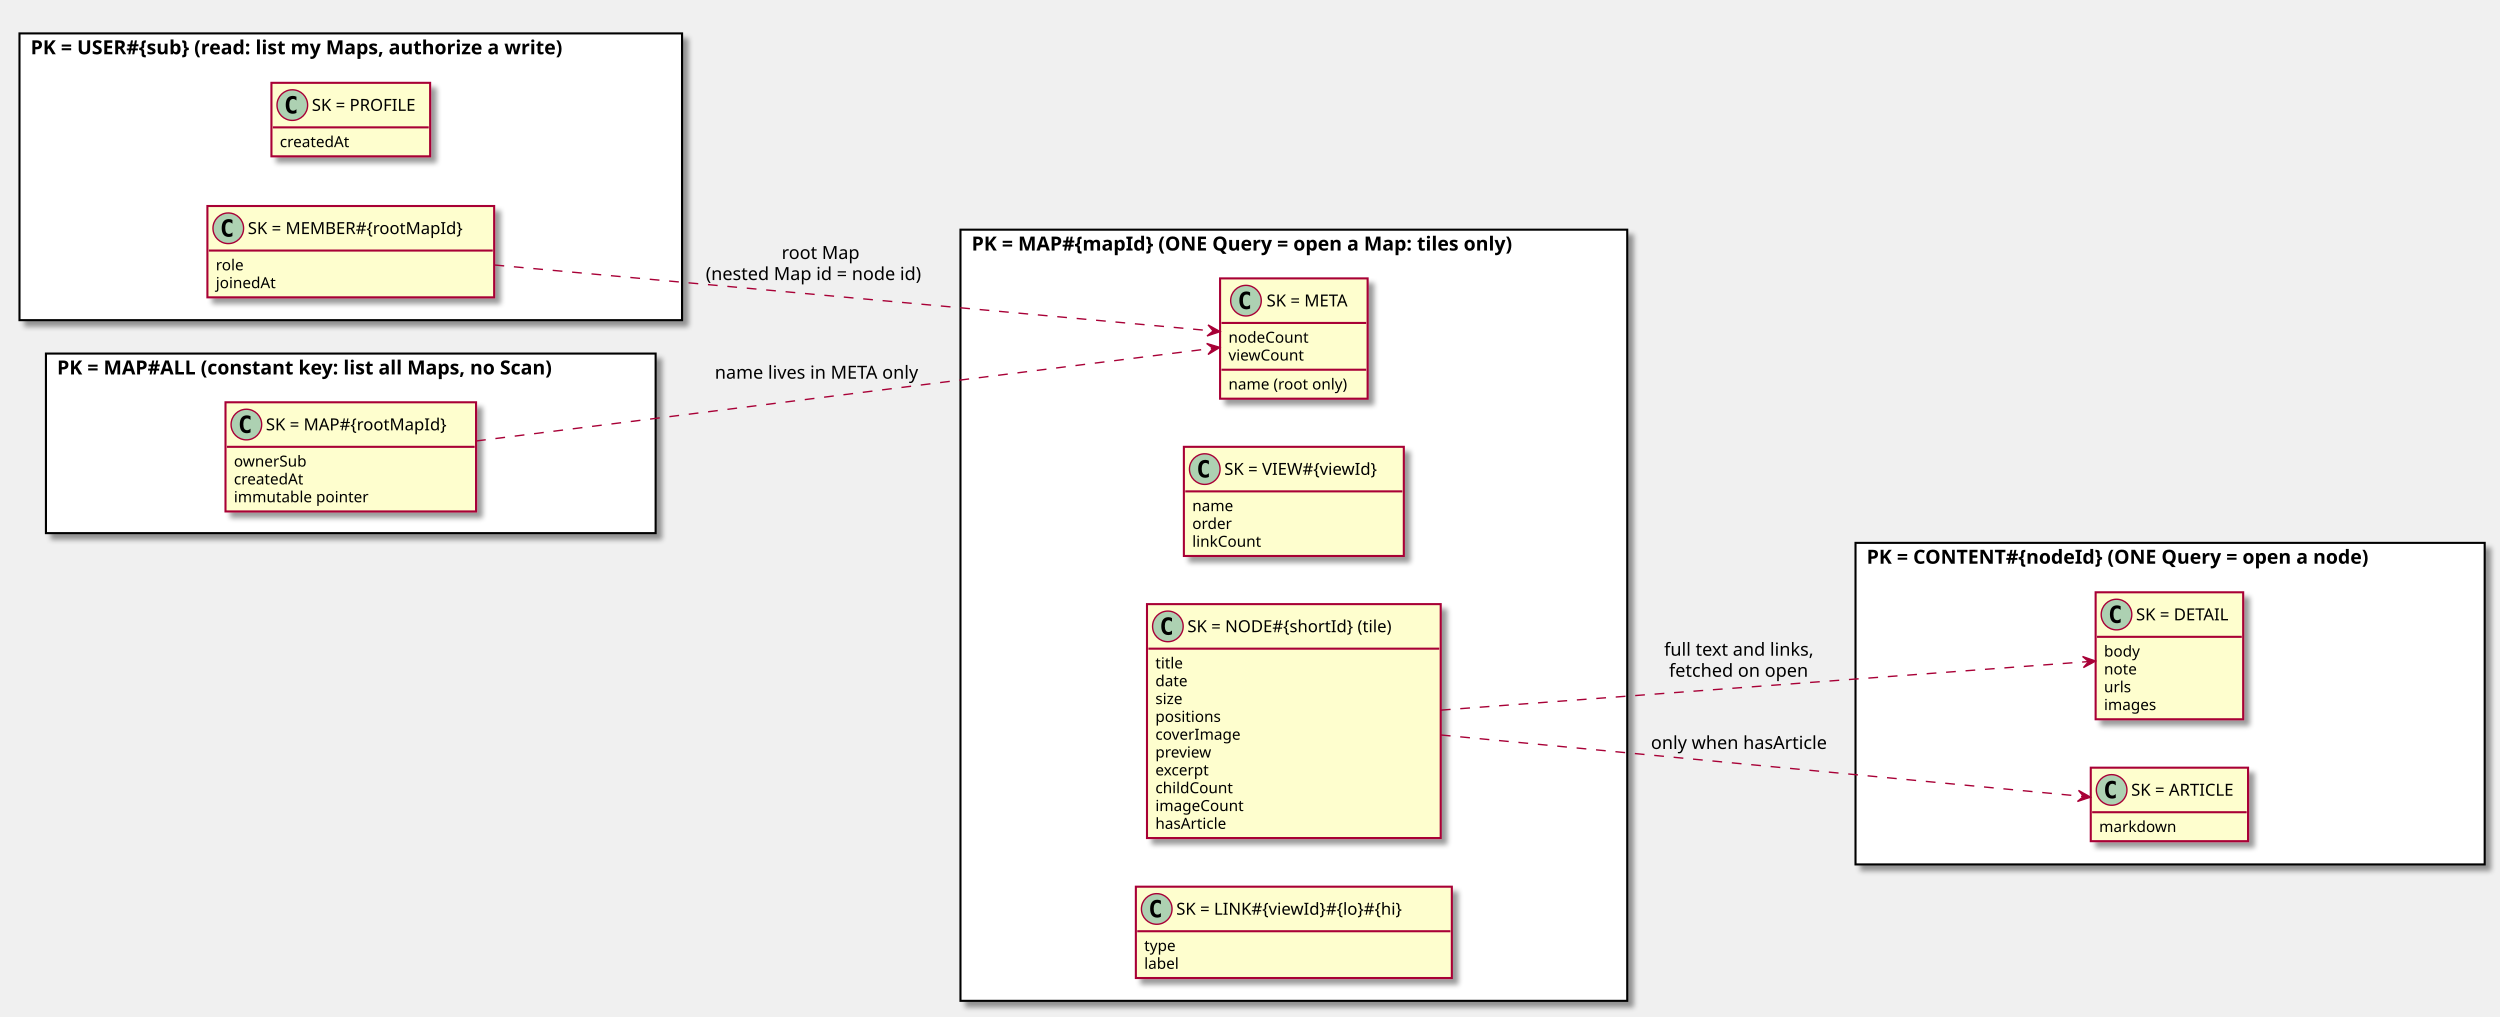
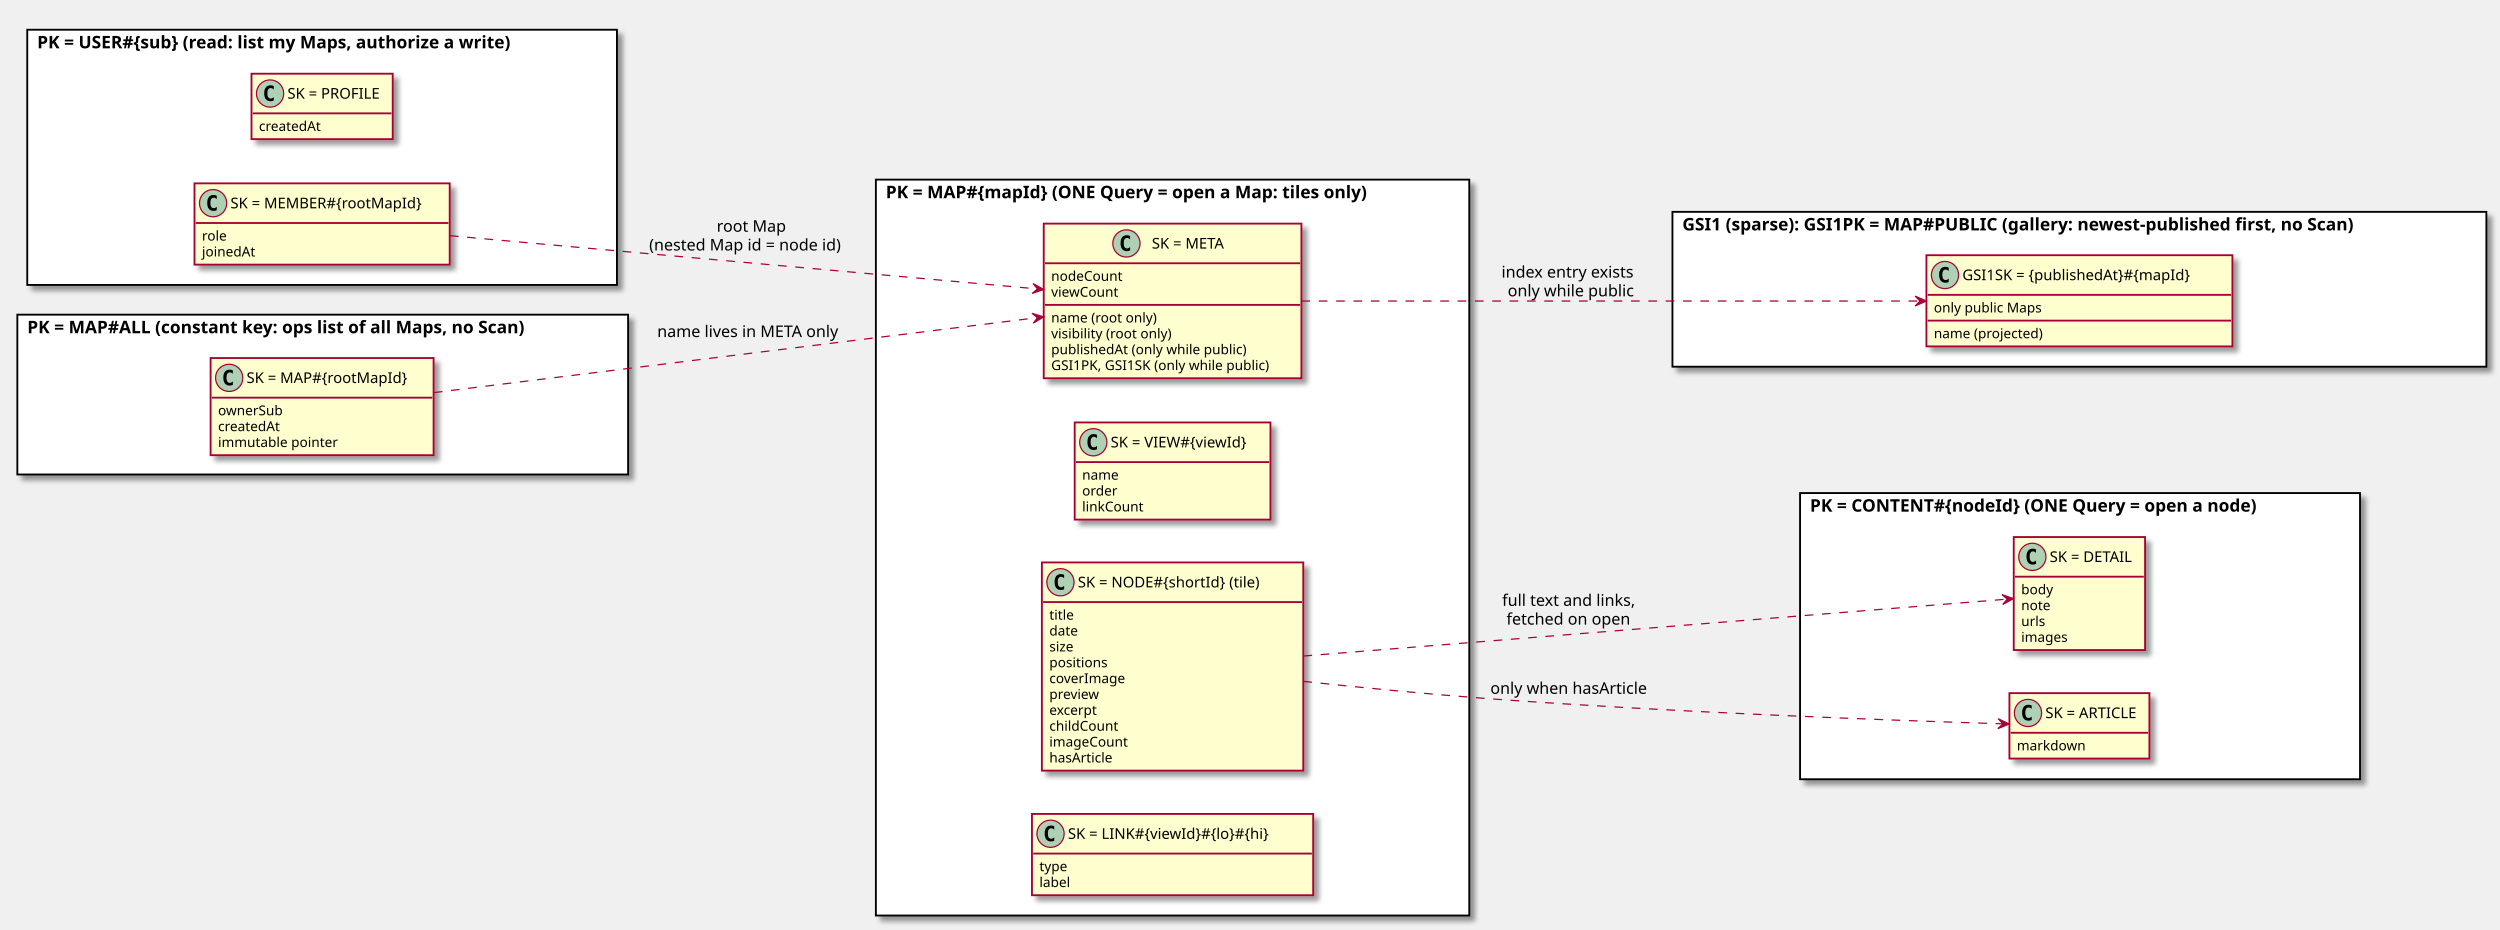
- <svg xmlns="http://www.w3.org/2000/svg" contentScriptType="application/ecmascript" contentStyleType="text/css" height="730px" preserveAspectRatio="none" style="width:1796px;height:730px;" version="1.1" viewBox="0 0 1796 730" width="1796px" zoomAndPan="magnify">
+ <svg xmlns="http://www.w3.org/2000/svg" contentScriptType="application/ecmascript" contentStyleType="text/css" height="750px" preserveAspectRatio="none" style="width:2018px;height:750px;" version="1.1" viewBox="0 0 2018 750" width="2018px" zoomAndPan="magnify">
  <defs>
-     <filter height="300%" id="f16i1l4qancysq" width="300%" x="-1" y="-1">
+     <filter height="300%" id="f111fu4pcjgcbi" width="300%" x="-1" y="-1">
      <feGaussianBlur result="blurOut" stdDeviation="2.0" />
      <feColorMatrix in="blurOut" result="blurOut2" type="matrix" values="0 0 0 0 0 0 0 0 0 0 0 0 0 0 0 0 0 0 .4 0" />
      <feOffset dx="4.0" dy="4.0" in="blurOut2" result="blurOut3" />
      <feBlend in="SourceGraphic" in2="blurOut3" mode="normal" />
    </filter>
  </defs>
  <g>
-     <rect fill="#FFFFFF" filter="url(#f16i1l4qancysq)" height="206" style="stroke: #000000; stroke-width: 1.5;" width="476" x="14" y="24" />
-     <text fill="#000000" font-family="sans-serif" font-size="14" font-weight="bold" lengthAdjust="spacingAndGlyphs" textLength="460" x="22" y="38.995">PK = USER#{sub}   (read: list my Maps, authorize a write)</text>
-     <rect fill="#FFFFFF" filter="url(#f16i1l4qancysq)" height="554" style="stroke: #000000; stroke-width: 1.5;" width="479" x="690" y="165" />
-     <text fill="#000000" font-family="sans-serif" font-size="14" font-weight="bold" lengthAdjust="spacingAndGlyphs" textLength="463" x="698" y="179.995">PK = MAP#{mapId}   (ONE Query = open a Map: tiles only)</text>
-     <rect fill="#FFFFFF" filter="url(#f16i1l4qancysq)" height="231" style="stroke: #000000; stroke-width: 1.5;" width="452" x="1333" y="390" />
-     <text fill="#000000" font-family="sans-serif" font-size="14" font-weight="bold" lengthAdjust="spacingAndGlyphs" textLength="436" x="1341" y="404.995">PK = CONTENT#{nodeId}   (ONE Query = open a node)</text>
-     <rect fill="#FFFFFF" filter="url(#f16i1l4qancysq)" height="129" style="stroke: #000000; stroke-width: 1.5;" width="438" x="33" y="254" />
-     <text fill="#000000" font-family="sans-serif" font-size="14" font-weight="bold" lengthAdjust="spacingAndGlyphs" textLength="422" x="41" y="268.995">PK = MAP#ALL   (constant key: list all Maps, no Scan)</text>
-     <rect fill="#FEFECE" filter="url(#f16i1l4qancysq)" height="52.805" id="U1" style="stroke: #A80036; stroke-width: 1.5;" width="114" x="195" y="59.5" />
-     <ellipse cx="210" cy="75.5" fill="#ADD1B2" rx="11" ry="11" style="stroke: #A80036; stroke-width: 1.0;" />
-     <path d="M212.969,81.141 Q212.391,81.438 211.75,81.578 Q211.109,81.734 210.406,81.734 Q207.906,81.734 206.578,80.094 Q205.266,78.438 205.266,75.312 Q205.266,72.188 206.578,70.531 Q207.906,68.875 210.406,68.875 Q211.109,68.875 211.75,69.031 Q212.406,69.188 212.969,69.484 L212.969,72.203 Q212.344,71.625 211.75,71.359 Q211.156,71.078 210.531,71.078 Q209.188,71.078 208.5,72.156 Q207.812,73.219 207.812,75.312 Q207.812,77.406 208.5,78.484 Q209.188,79.547 210.531,79.547 Q211.156,79.547 211.75,79.281 Q212.344,79 212.969,78.422 L212.969,81.141 Z " />
-     <text fill="#000000" font-family="sans-serif" font-size="12" lengthAdjust="spacingAndGlyphs" textLength="82" x="224" y="79.654">SK = PROFILE</text>
-     <line style="stroke: #A80036; stroke-width: 1.5;" x1="196" x2="308" y1="91.5" y2="91.5" />
-     <text fill="#000000" font-family="sans-serif" font-size="11" lengthAdjust="spacingAndGlyphs" textLength="54" x="201" y="105.71">createdAt</text>
-     <rect fill="#FEFECE" filter="url(#f16i1l4qancysq)" height="65.609" id="U2" style="stroke: #A80036; stroke-width: 1.5;" width="206" x="149" y="148" />
-     <ellipse cx="164" cy="164" fill="#ADD1B2" rx="11" ry="11" style="stroke: #A80036; stroke-width: 1.0;" />
-     <path d="M166.969,169.641 Q166.391,169.938 165.75,170.078 Q165.109,170.234 164.406,170.234 Q161.906,170.234 160.578,168.594 Q159.266,166.938 159.266,163.812 Q159.266,160.688 160.578,159.031 Q161.906,157.375 164.406,157.375 Q165.109,157.375 165.75,157.531 Q166.406,157.688 166.969,157.984 L166.969,160.703 Q166.344,160.125 165.75,159.859 Q165.156,159.578 164.531,159.578 Q163.188,159.578 162.5,160.656 Q161.812,161.719 161.812,163.812 Q161.812,165.906 162.5,166.984 Q163.188,168.047 164.531,168.047 Q165.156,168.047 165.75,167.781 Q166.344,167.5 166.969,166.922 L166.969,169.641 Z " />
-     <text fill="#000000" font-family="sans-serif" font-size="12" lengthAdjust="spacingAndGlyphs" textLength="174" x="178" y="168.154">SK = MEMBER#{rootMapId}</text>
-     <line style="stroke: #A80036; stroke-width: 1.5;" x1="150" x2="354" y1="180" y2="180" />
-     <text fill="#000000" font-family="sans-serif" font-size="11" lengthAdjust="spacingAndGlyphs" textLength="22" x="155" y="194.21">role</text>
-     <text fill="#000000" font-family="sans-serif" font-size="11" lengthAdjust="spacingAndGlyphs" textLength="45" x="155" y="207.015">joinedAt</text>
-     <rect fill="#FEFECE" filter="url(#f16i1l4qancysq)" height="86.414" id="M1" style="stroke: #A80036; stroke-width: 1.5;" width="106" x="876.5" y="200" />
-     <ellipse cx="895.1" cy="216" fill="#ADD1B2" rx="11" ry="11" style="stroke: #A80036; stroke-width: 1.0;" />
-     <path d="M898.069,221.641 Q897.491,221.938 896.85,222.078 Q896.209,222.234 895.506,222.234 Q893.006,222.234 891.678,220.594 Q890.366,218.938 890.366,215.812 Q890.366,212.688 891.678,211.031 Q893.006,209.375 895.506,209.375 Q896.209,209.375 896.85,209.531 Q897.506,209.688 898.069,209.984 L898.069,212.703 Q897.444,212.125 896.85,211.859 Q896.256,211.578 895.631,211.578 Q894.288,211.578 893.6,212.656 Q892.913,213.719 892.913,215.812 Q892.913,217.906 893.6,218.984 Q894.288,220.047 895.631,220.047 Q896.256,220.047 896.85,219.781 Q897.444,219.5 898.069,218.922 L898.069,221.641 Z " />
-     <text fill="#000000" font-family="sans-serif" font-size="12" lengthAdjust="spacingAndGlyphs" textLength="66" x="909.9" y="220.154">SK = META</text>
-     <line style="stroke: #A80036; stroke-width: 1.5;" x1="877.5" x2="981.5" y1="232" y2="232" />
-     <text fill="#000000" font-family="sans-serif" font-size="11" lengthAdjust="spacingAndGlyphs" textLength="61" x="882.5" y="246.21">nodeCount</text>
-     <text fill="#000000" font-family="sans-serif" font-size="11" lengthAdjust="spacingAndGlyphs" textLength="58" x="882.5" y="259.015">viewCount</text>
-     <line style="stroke: #A80036; stroke-width: 1.5;" x1="877.5" x2="981.5" y1="265.609" y2="265.609" />
-     <text fill="#000000" font-family="sans-serif" font-size="11" lengthAdjust="spacingAndGlyphs" textLength="94" x="882.5" y="279.82">name (root only)</text>
-     <rect fill="#FEFECE" filter="url(#f16i1l4qancysq)" height="78.414" id="M2" style="stroke: #A80036; stroke-width: 1.5;" width="158" x="850.5" y="321" />
-     <ellipse cx="865.5" cy="337" fill="#ADD1B2" rx="11" ry="11" style="stroke: #A80036; stroke-width: 1.0;" />
-     <path d="M868.469,342.641 Q867.891,342.938 867.25,343.078 Q866.609,343.234 865.906,343.234 Q863.406,343.234 862.078,341.594 Q860.766,339.938 860.766,336.812 Q860.766,333.688 862.078,332.031 Q863.406,330.375 865.906,330.375 Q866.609,330.375 867.25,330.531 Q867.906,330.688 868.469,330.984 L868.469,333.703 Q867.844,333.125 867.25,332.859 Q866.656,332.578 866.031,332.578 Q864.688,332.578 864,333.656 Q863.312,334.719 863.312,336.812 Q863.312,338.906 864,339.984 Q864.688,341.047 866.031,341.047 Q866.656,341.047 867.25,340.781 Q867.844,340.5 868.469,339.922 L868.469,342.641 Z " />
-     <text fill="#000000" font-family="sans-serif" font-size="12" lengthAdjust="spacingAndGlyphs" textLength="126" x="879.5" y="341.154">SK = VIEW#{viewId}</text>
-     <line style="stroke: #A80036; stroke-width: 1.5;" x1="851.5" x2="1007.5" y1="353" y2="353" />
-     <text fill="#000000" font-family="sans-serif" font-size="11" lengthAdjust="spacingAndGlyphs" textLength="32" x="856.5" y="367.21">name</text>
-     <text fill="#000000" font-family="sans-serif" font-size="11" lengthAdjust="spacingAndGlyphs" textLength="31" x="856.5" y="380.015">order</text>
-     <text fill="#000000" font-family="sans-serif" font-size="11" lengthAdjust="spacingAndGlyphs" textLength="52" x="856.5" y="392.82">linkCount</text>
-     <rect fill="#FEFECE" filter="url(#f16i1l4qancysq)" height="168.047" id="M3" style="stroke: #A80036; stroke-width: 1.5;" width="211" x="824" y="434" />
-     <ellipse cx="839" cy="450" fill="#ADD1B2" rx="11" ry="11" style="stroke: #A80036; stroke-width: 1.0;" />
-     <path d="M841.969,455.641 Q841.391,455.938 840.75,456.078 Q840.109,456.234 839.406,456.234 Q836.906,456.234 835.578,454.594 Q834.266,452.938 834.266,449.812 Q834.266,446.688 835.578,445.031 Q836.906,443.375 839.406,443.375 Q840.109,443.375 840.75,443.531 Q841.406,443.688 841.969,443.984 L841.969,446.703 Q841.344,446.125 840.75,445.859 Q840.156,445.578 839.531,445.578 Q838.188,445.578 837.5,446.656 Q836.812,447.719 836.812,449.812 Q836.812,451.906 837.5,452.984 Q838.188,454.047 839.531,454.047 Q840.156,454.047 840.75,453.781 Q841.344,453.5 841.969,452.922 L841.969,455.641 Z " />
-     <text fill="#000000" font-family="sans-serif" font-size="12" lengthAdjust="spacingAndGlyphs" textLength="179" x="853" y="454.154">SK = NODE#{shortId}   (tile)</text>
-     <line style="stroke: #A80036; stroke-width: 1.5;" x1="825" x2="1034" y1="466" y2="466" />
-     <text fill="#000000" font-family="sans-serif" font-size="11" lengthAdjust="spacingAndGlyphs" textLength="21" x="830" y="480.21">title</text>
-     <text fill="#000000" font-family="sans-serif" font-size="11" lengthAdjust="spacingAndGlyphs" textLength="25" x="830" y="493.015">date</text>
-     <text fill="#000000" font-family="sans-serif" font-size="11" lengthAdjust="spacingAndGlyphs" textLength="22" x="830" y="505.82">size</text>
-     <text fill="#000000" font-family="sans-serif" font-size="11" lengthAdjust="spacingAndGlyphs" textLength="52" x="830" y="518.625">positions</text>
-     <text fill="#000000" font-family="sans-serif" font-size="11" lengthAdjust="spacingAndGlyphs" textLength="66" x="830" y="531.429">coverImage</text>
-     <text fill="#000000" font-family="sans-serif" font-size="11" lengthAdjust="spacingAndGlyphs" textLength="44" x="830" y="544.234">preview</text>
-     <text fill="#000000" font-family="sans-serif" font-size="11" lengthAdjust="spacingAndGlyphs" textLength="42" x="830" y="557.039">excerpt</text>
-     <text fill="#000000" font-family="sans-serif" font-size="11" lengthAdjust="spacingAndGlyphs" textLength="59" x="830" y="569.843">childCount</text>
-     <text fill="#000000" font-family="sans-serif" font-size="11" lengthAdjust="spacingAndGlyphs" textLength="68" x="830" y="582.648">imageCount</text>
-     <text fill="#000000" font-family="sans-serif" font-size="11" lengthAdjust="spacingAndGlyphs" textLength="56" x="830" y="595.453">hasArticle</text>
-     <rect fill="#FEFECE" filter="url(#f16i1l4qancysq)" height="65.609" id="M4" style="stroke: #A80036; stroke-width: 1.5;" width="227" x="816" y="637" />
-     <ellipse cx="831" cy="653" fill="#ADD1B2" rx="11" ry="11" style="stroke: #A80036; stroke-width: 1.0;" />
-     <path d="M833.969,658.641 Q833.391,658.938 832.75,659.078 Q832.109,659.234 831.406,659.234 Q828.906,659.234 827.578,657.594 Q826.266,655.938 826.266,652.812 Q826.266,649.688 827.578,648.031 Q828.906,646.375 831.406,646.375 Q832.109,646.375 832.75,646.531 Q833.406,646.688 833.969,646.984 L833.969,649.703 Q833.344,649.125 832.75,648.859 Q832.156,648.578 831.531,648.578 Q830.188,648.578 829.5,649.656 Q828.812,650.719 828.812,652.812 Q828.812,654.906 829.5,655.984 Q830.188,657.047 831.531,657.047 Q832.156,657.047 832.75,656.781 Q833.344,656.5 833.969,655.922 L833.969,658.641 Z " />
-     <text fill="#000000" font-family="sans-serif" font-size="12" lengthAdjust="spacingAndGlyphs" textLength="195" x="845" y="657.154">SK = LINK#{viewId}#{lo}#{hi}</text>
-     <line style="stroke: #A80036; stroke-width: 1.5;" x1="817" x2="1042" y1="669" y2="669" />
-     <text fill="#000000" font-family="sans-serif" font-size="11" lengthAdjust="spacingAndGlyphs" textLength="24" x="822" y="683.21">type</text>
-     <text fill="#000000" font-family="sans-serif" font-size="11" lengthAdjust="spacingAndGlyphs" textLength="27" x="822" y="696.015">label</text>
-     <rect fill="#FEFECE" filter="url(#f16i1l4qancysq)" height="91.219" id="C1" style="stroke: #A80036; stroke-width: 1.5;" width="106" x="1505.5" y="425.5" />
-     <ellipse cx="1520.5" cy="441.5" fill="#ADD1B2" rx="11" ry="11" style="stroke: #A80036; stroke-width: 1.0;" />
-     <path d="M1523.469,447.141 Q1522.891,447.438 1522.25,447.578 Q1521.609,447.734 1520.906,447.734 Q1518.406,447.734 1517.078,446.094 Q1515.766,444.438 1515.766,441.312 Q1515.766,438.188 1517.078,436.531 Q1518.406,434.875 1520.906,434.875 Q1521.609,434.875 1522.25,435.031 Q1522.906,435.188 1523.469,435.484 L1523.469,438.203 Q1522.844,437.625 1522.25,437.359 Q1521.656,437.078 1521.031,437.078 Q1519.688,437.078 1519,438.156 Q1518.312,439.219 1518.312,441.312 Q1518.312,443.406 1519,444.484 Q1519.688,445.547 1521.031,445.547 Q1521.656,445.547 1522.25,445.281 Q1522.844,445 1523.469,444.422 L1523.469,447.141 Z " />
-     <text fill="#000000" font-family="sans-serif" font-size="12" lengthAdjust="spacingAndGlyphs" textLength="74" x="1534.5" y="445.654">SK = DETAIL</text>
-     <line style="stroke: #A80036; stroke-width: 1.5;" x1="1506.5" x2="1610.5" y1="457.5" y2="457.5" />
-     <text fill="#000000" font-family="sans-serif" font-size="11" lengthAdjust="spacingAndGlyphs" textLength="27" x="1511.5" y="471.71">body</text>
-     <text fill="#000000" font-family="sans-serif" font-size="11" lengthAdjust="spacingAndGlyphs" textLength="25" x="1511.5" y="484.515">note</text>
-     <text fill="#000000" font-family="sans-serif" font-size="11" lengthAdjust="spacingAndGlyphs" textLength="22" x="1511.5" y="497.32">urls</text>
-     <text fill="#000000" font-family="sans-serif" font-size="11" lengthAdjust="spacingAndGlyphs" textLength="42" x="1511.5" y="510.125">images</text>
-     <rect fill="#FEFECE" filter="url(#f16i1l4qancysq)" height="52.805" id="C2" style="stroke: #A80036; stroke-width: 1.5;" width="113" x="1502" y="551.5" />
-     <ellipse cx="1517" cy="567.5" fill="#ADD1B2" rx="11" ry="11" style="stroke: #A80036; stroke-width: 1.0;" />
-     <path d="M1519.969,573.141 Q1519.391,573.438 1518.75,573.578 Q1518.109,573.734 1517.406,573.734 Q1514.906,573.734 1513.578,572.094 Q1512.266,570.438 1512.266,567.312 Q1512.266,564.188 1513.578,562.531 Q1514.906,560.875 1517.406,560.875 Q1518.109,560.875 1518.75,561.031 Q1519.406,561.188 1519.969,561.484 L1519.969,564.203 Q1519.344,563.625 1518.75,563.359 Q1518.156,563.078 1517.531,563.078 Q1516.188,563.078 1515.5,564.156 Q1514.812,565.219 1514.812,567.312 Q1514.812,569.406 1515.5,570.484 Q1516.188,571.547 1517.531,571.547 Q1518.156,571.547 1518.75,571.281 Q1519.344,571 1519.969,570.422 L1519.969,573.141 Z " />
-     <text fill="#000000" font-family="sans-serif" font-size="12" lengthAdjust="spacingAndGlyphs" textLength="81" x="1531" y="571.654">SK = ARTICLE</text>
-     <line style="stroke: #A80036; stroke-width: 1.5;" x1="1503" x2="1614" y1="583.5" y2="583.5" />
-     <text fill="#000000" font-family="sans-serif" font-size="11" lengthAdjust="spacingAndGlyphs" textLength="59" x="1508" y="597.71">markdown</text>
-     <rect fill="#FEFECE" filter="url(#f16i1l4qancysq)" height="78.414" id="D1" style="stroke: #A80036; stroke-width: 1.5;" width="180" x="162" y="289" />
-     <ellipse cx="177" cy="305" fill="#ADD1B2" rx="11" ry="11" style="stroke: #A80036; stroke-width: 1.0;" />
-     <path d="M179.969,310.641 Q179.391,310.938 178.75,311.078 Q178.109,311.234 177.406,311.234 Q174.906,311.234 173.578,309.594 Q172.266,307.938 172.266,304.812 Q172.266,301.688 173.578,300.031 Q174.906,298.375 177.406,298.375 Q178.109,298.375 178.75,298.531 Q179.406,298.688 179.969,298.984 L179.969,301.703 Q179.344,301.125 178.75,300.859 Q178.156,300.578 177.531,300.578 Q176.188,300.578 175.5,301.656 Q174.812,302.719 174.812,304.812 Q174.812,306.906 175.5,307.984 Q176.188,309.047 177.531,309.047 Q178.156,309.047 178.75,308.781 Q179.344,308.5 179.969,307.922 L179.969,310.641 Z " />
-     <text fill="#000000" font-family="sans-serif" font-size="12" lengthAdjust="spacingAndGlyphs" textLength="148" x="191" y="309.154">SK = MAP#{rootMapId}</text>
-     <line style="stroke: #A80036; stroke-width: 1.5;" x1="163" x2="341" y1="321" y2="321" />
-     <text fill="#000000" font-family="sans-serif" font-size="11" lengthAdjust="spacingAndGlyphs" textLength="57" x="168" y="335.21">ownerSub</text>
-     <text fill="#000000" font-family="sans-serif" font-size="11" lengthAdjust="spacingAndGlyphs" textLength="54" x="168" y="348.015">createdAt</text>
-     <text fill="#000000" font-family="sans-serif" font-size="11" lengthAdjust="spacingAndGlyphs" textLength="104" x="168" y="360.82">immutable pointer</text>
-     <path d="M1035.09,510.16 C1168.55,500.16 1394.7,483.2 1500.16,475.3 " fill="none" id="M3-&gt;C1" style="stroke: #A80036; stroke-width: 1.0; stroke-dasharray: 7.0,7.0;" />
-     <polygon fill="#A80036" points="1505.4,474.91,1496.118,471.616,1500.415,475.296,1496.735,479.592,1505.4,474.91" style="stroke: #A80036; stroke-width: 1.0;" />
-     <text fill="#000000" font-family="sans-serif" font-size="13" lengthAdjust="spacingAndGlyphs" textLength="111" x="1195.5" y="471.067">full text and links,</text>
-     <text fill="#000000" font-family="sans-serif" font-size="13" lengthAdjust="spacingAndGlyphs" textLength="104" x="1199" y="486.2">fetched on open</text>
-     <path d="M1035.09,528.01 C1167.14,540.64 1389.93,561.96 1496.78,572.19 " fill="none" id="M3-&gt;C2" style="stroke: #A80036; stroke-width: 1.0; stroke-dasharray: 7.0,7.0;" />
-     <polygon fill="#A80036" points="1501.78,572.67,1493.212,567.814,1496.804,572.184,1492.434,575.776,1501.78,572.67" style="stroke: #A80036; stroke-width: 1.0;" />
-     <text fill="#000000" font-family="sans-serif" font-size="13" lengthAdjust="spacingAndGlyphs" textLength="130" x="1186" y="538.067">only when hasArticle</text>
-     <path d="M355.23,190.38 C499.32,203.61 757.31,227.29 871.47,237.77 " fill="none" id="U2-&gt;M1" style="stroke: #A80036; stroke-width: 1.0; stroke-dasharray: 7.0,7.0;" />
-     <polygon fill="#A80036" points="876.47,238.22,867.873,233.415,871.491,237.763,867.142,241.381,876.47,238.22" style="stroke: #A80036; stroke-width: 1.0;" />
-     <text fill="#000000" font-family="sans-serif" font-size="13" lengthAdjust="spacingAndGlyphs" textLength="57" x="561.5" y="186.067">root Map</text>
-     <text fill="#000000" font-family="sans-serif" font-size="13" lengthAdjust="spacingAndGlyphs" textLength="166" x="507" y="201.2">(nested Map id = node id)</text>
-     <path d="M342,316.8 C482.85,299.08 753.21,265.06 871.14,250.22 " fill="none" id="D1-&gt;M1" style="stroke: #A80036; stroke-width: 1.0; stroke-dasharray: 7.0,7.0;" />
-     <polygon fill="#A80036" points="876.29,249.57,866.858,246.734,871.33,250.199,867.865,254.67,876.29,249.57" style="stroke: #A80036; stroke-width: 1.0;" />
-     <text fill="#000000" font-family="sans-serif" font-size="13" lengthAdjust="spacingAndGlyphs" textLength="153" x="513.5" y="272.067">name lives in META only</text>
+     <rect fill="#FFFFFF" filter="url(#f111fu4pcjgcbi)" height="206" style="stroke: #000000; stroke-width: 1.5;" width="476" x="22" y="24" />
+     <text fill="#000000" font-family="sans-serif" font-size="14" font-weight="bold" lengthAdjust="spacingAndGlyphs" textLength="460" x="30" y="38.995">PK = USER#{sub}   (read: list my Maps, authorize a write)</text>
+     <rect fill="#FFFFFF" filter="url(#f111fu4pcjgcbi)" height="594" style="stroke: #000000; stroke-width: 1.5;" width="479" x="707" y="145" />
+     <text fill="#000000" font-family="sans-serif" font-size="14" font-weight="bold" lengthAdjust="spacingAndGlyphs" textLength="463" x="715" y="159.995">PK = MAP#{mapId}   (ONE Query = open a Map: tiles only)</text>
+     <rect fill="#FFFFFF" filter="url(#f111fu4pcjgcbi)" height="231" style="stroke: #000000; stroke-width: 1.5;" width="452" x="1453" y="398" />
+     <text fill="#000000" font-family="sans-serif" font-size="14" font-weight="bold" lengthAdjust="spacingAndGlyphs" textLength="436" x="1461" y="412.995">PK = CONTENT#{nodeId}   (ONE Query = open a node)</text>
+     <rect fill="#FFFFFF" filter="url(#f111fu4pcjgcbi)" height="125" style="stroke: #000000; stroke-width: 1.5;" width="657" x="1350" y="171" />
+     <text fill="#000000" font-family="sans-serif" font-size="14" font-weight="bold" lengthAdjust="spacingAndGlyphs" textLength="641" x="1358" y="185.995">GSI1 (sparse): GSI1PK = MAP#PUBLIC   (gallery: newest-published first, no Scan)</text>
+     <rect fill="#FFFFFF" filter="url(#f111fu4pcjgcbi)" height="129" style="stroke: #000000; stroke-width: 1.5;" width="493" x="14" y="254" />
+     <text fill="#000000" font-family="sans-serif" font-size="14" font-weight="bold" lengthAdjust="spacingAndGlyphs" textLength="477" x="22" y="268.995">PK = MAP#ALL   (constant key: ops list of all Maps, no Scan)</text>
+     <rect fill="#FEFECE" filter="url(#f111fu4pcjgcbi)" height="52.805" id="U1" style="stroke: #A80036; stroke-width: 1.5;" width="114" x="203" y="59.5" />
+     <ellipse cx="218" cy="75.5" fill="#ADD1B2" rx="11" ry="11" style="stroke: #A80036; stroke-width: 1.0;" />
+     <path d="M220.969,81.141 Q220.391,81.438 219.75,81.578 Q219.109,81.734 218.406,81.734 Q215.906,81.734 214.578,80.094 Q213.266,78.438 213.266,75.312 Q213.266,72.188 214.578,70.531 Q215.906,68.875 218.406,68.875 Q219.109,68.875 219.75,69.031 Q220.406,69.188 220.969,69.484 L220.969,72.203 Q220.344,71.625 219.75,71.359 Q219.156,71.078 218.531,71.078 Q217.188,71.078 216.5,72.156 Q215.812,73.219 215.812,75.312 Q215.812,77.406 216.5,78.484 Q217.188,79.547 218.531,79.547 Q219.156,79.547 219.75,79.281 Q220.344,79 220.969,78.422 L220.969,81.141 Z " />
+     <text fill="#000000" font-family="sans-serif" font-size="12" lengthAdjust="spacingAndGlyphs" textLength="82" x="232" y="79.654">SK = PROFILE</text>
+     <line style="stroke: #A80036; stroke-width: 1.5;" x1="204" x2="316" y1="91.5" y2="91.5" />
+     <text fill="#000000" font-family="sans-serif" font-size="11" lengthAdjust="spacingAndGlyphs" textLength="54" x="209" y="105.71">createdAt</text>
+     <rect fill="#FEFECE" filter="url(#f111fu4pcjgcbi)" height="65.609" id="U2" style="stroke: #A80036; stroke-width: 1.5;" width="206" x="157" y="148" />
+     <ellipse cx="172" cy="164" fill="#ADD1B2" rx="11" ry="11" style="stroke: #A80036; stroke-width: 1.0;" />
+     <path d="M174.969,169.641 Q174.391,169.938 173.75,170.078 Q173.109,170.234 172.406,170.234 Q169.906,170.234 168.578,168.594 Q167.266,166.938 167.266,163.812 Q167.266,160.688 168.578,159.031 Q169.906,157.375 172.406,157.375 Q173.109,157.375 173.75,157.531 Q174.406,157.688 174.969,157.984 L174.969,160.703 Q174.344,160.125 173.75,159.859 Q173.156,159.578 172.531,159.578 Q171.188,159.578 170.5,160.656 Q169.812,161.719 169.812,163.812 Q169.812,165.906 170.5,166.984 Q171.188,168.047 172.531,168.047 Q173.156,168.047 173.75,167.781 Q174.344,167.5 174.969,166.922 L174.969,169.641 Z " />
+     <text fill="#000000" font-family="sans-serif" font-size="12" lengthAdjust="spacingAndGlyphs" textLength="174" x="186" y="168.154">SK = MEMBER#{rootMapId}</text>
+     <line style="stroke: #A80036; stroke-width: 1.5;" x1="158" x2="362" y1="180" y2="180" />
+     <text fill="#000000" font-family="sans-serif" font-size="11" lengthAdjust="spacingAndGlyphs" textLength="22" x="163" y="194.21">role</text>
+     <text fill="#000000" font-family="sans-serif" font-size="11" lengthAdjust="spacingAndGlyphs" textLength="45" x="163" y="207.015">joinedAt</text>
+     <rect fill="#FEFECE" filter="url(#f111fu4pcjgcbi)" height="124.828" id="M1" style="stroke: #A80036; stroke-width: 1.5;" width="208" x="842.5" y="180.5" />
+     <ellipse cx="909.25" cy="196.5" fill="#ADD1B2" rx="11" ry="11" style="stroke: #A80036; stroke-width: 1.0;" />
+     <path d="M912.219,202.141 Q911.641,202.438 911,202.578 Q910.359,202.734 909.656,202.734 Q907.156,202.734 905.828,201.094 Q904.516,199.438 904.516,196.312 Q904.516,193.188 905.828,191.531 Q907.156,189.875 909.656,189.875 Q910.359,189.875 911,190.031 Q911.656,190.188 912.219,190.484 L912.219,193.203 Q911.594,192.625 911,192.359 Q910.406,192.078 909.781,192.078 Q908.438,192.078 907.75,193.156 Q907.062,194.219 907.062,196.312 Q907.062,198.406 907.75,199.484 Q908.438,200.547 909.781,200.547 Q910.406,200.547 911,200.281 Q911.594,200 912.219,199.422 L912.219,202.141 Z " />
+     <text fill="#000000" font-family="sans-serif" font-size="12" lengthAdjust="spacingAndGlyphs" textLength="66" x="929.75" y="200.654">SK = META</text>
+     <line style="stroke: #A80036; stroke-width: 1.5;" x1="843.5" x2="1049.5" y1="212.5" y2="212.5" />
+     <text fill="#000000" font-family="sans-serif" font-size="11" lengthAdjust="spacingAndGlyphs" textLength="61" x="848.5" y="226.71">nodeCount</text>
+     <text fill="#000000" font-family="sans-serif" font-size="11" lengthAdjust="spacingAndGlyphs" textLength="58" x="848.5" y="239.515">viewCount</text>
+     <line style="stroke: #A80036; stroke-width: 1.5;" x1="843.5" x2="1049.5" y1="246.109" y2="246.109" />
+     <text fill="#000000" font-family="sans-serif" font-size="11" lengthAdjust="spacingAndGlyphs" textLength="94" x="848.5" y="260.32">name (root only)</text>
+     <text fill="#000000" font-family="sans-serif" font-size="11" lengthAdjust="spacingAndGlyphs" textLength="107" x="848.5" y="273.125">visibility (root only)</text>
+     <text fill="#000000" font-family="sans-serif" font-size="11" lengthAdjust="spacingAndGlyphs" textLength="171" x="848.5" y="285.929">publishedAt (only while public)</text>
+     <text fill="#000000" font-family="sans-serif" font-size="11" lengthAdjust="spacingAndGlyphs" textLength="196" x="848.5" y="298.734">GSI1PK, GSI1SK (only while public)</text>
+     <rect fill="#FEFECE" filter="url(#f111fu4pcjgcbi)" height="78.414" id="M2" style="stroke: #A80036; stroke-width: 1.5;" width="158" x="867.5" y="341" />
+     <ellipse cx="882.5" cy="357" fill="#ADD1B2" rx="11" ry="11" style="stroke: #A80036; stroke-width: 1.0;" />
+     <path d="M885.469,362.641 Q884.891,362.938 884.25,363.078 Q883.609,363.234 882.906,363.234 Q880.406,363.234 879.078,361.594 Q877.766,359.938 877.766,356.812 Q877.766,353.688 879.078,352.031 Q880.406,350.375 882.906,350.375 Q883.609,350.375 884.25,350.531 Q884.906,350.688 885.469,350.984 L885.469,353.703 Q884.844,353.125 884.25,352.859 Q883.656,352.578 883.031,352.578 Q881.688,352.578 881,353.656 Q880.312,354.719 880.312,356.812 Q880.312,358.906 881,359.984 Q881.688,361.047 883.031,361.047 Q883.656,361.047 884.25,360.781 Q884.844,360.5 885.469,359.922 L885.469,362.641 Z " />
+     <text fill="#000000" font-family="sans-serif" font-size="12" lengthAdjust="spacingAndGlyphs" textLength="126" x="896.5" y="361.154">SK = VIEW#{viewId}</text>
+     <line style="stroke: #A80036; stroke-width: 1.5;" x1="868.5" x2="1024.5" y1="373" y2="373" />
+     <text fill="#000000" font-family="sans-serif" font-size="11" lengthAdjust="spacingAndGlyphs" textLength="32" x="873.5" y="387.21">name</text>
+     <text fill="#000000" font-family="sans-serif" font-size="11" lengthAdjust="spacingAndGlyphs" textLength="31" x="873.5" y="400.015">order</text>
+     <text fill="#000000" font-family="sans-serif" font-size="11" lengthAdjust="spacingAndGlyphs" textLength="52" x="873.5" y="412.82">linkCount</text>
+     <rect fill="#FEFECE" filter="url(#f111fu4pcjgcbi)" height="168.047" id="M3" style="stroke: #A80036; stroke-width: 1.5;" width="211" x="841" y="454" />
+     <ellipse cx="856" cy="470" fill="#ADD1B2" rx="11" ry="11" style="stroke: #A80036; stroke-width: 1.0;" />
+     <path d="M858.969,475.641 Q858.391,475.938 857.75,476.078 Q857.109,476.234 856.406,476.234 Q853.906,476.234 852.578,474.594 Q851.266,472.938 851.266,469.812 Q851.266,466.688 852.578,465.031 Q853.906,463.375 856.406,463.375 Q857.109,463.375 857.75,463.531 Q858.406,463.688 858.969,463.984 L858.969,466.703 Q858.344,466.125 857.75,465.859 Q857.156,465.578 856.531,465.578 Q855.188,465.578 854.5,466.656 Q853.812,467.719 853.812,469.812 Q853.812,471.906 854.5,472.984 Q855.188,474.047 856.531,474.047 Q857.156,474.047 857.75,473.781 Q858.344,473.5 858.969,472.922 L858.969,475.641 Z " />
+     <text fill="#000000" font-family="sans-serif" font-size="12" lengthAdjust="spacingAndGlyphs" textLength="179" x="870" y="474.154">SK = NODE#{shortId}   (tile)</text>
+     <line style="stroke: #A80036; stroke-width: 1.5;" x1="842" x2="1051" y1="486" y2="486" />
+     <text fill="#000000" font-family="sans-serif" font-size="11" lengthAdjust="spacingAndGlyphs" textLength="21" x="847" y="500.21">title</text>
+     <text fill="#000000" font-family="sans-serif" font-size="11" lengthAdjust="spacingAndGlyphs" textLength="25" x="847" y="513.015">date</text>
+     <text fill="#000000" font-family="sans-serif" font-size="11" lengthAdjust="spacingAndGlyphs" textLength="22" x="847" y="525.82">size</text>
+     <text fill="#000000" font-family="sans-serif" font-size="11" lengthAdjust="spacingAndGlyphs" textLength="52" x="847" y="538.625">positions</text>
+     <text fill="#000000" font-family="sans-serif" font-size="11" lengthAdjust="spacingAndGlyphs" textLength="66" x="847" y="551.429">coverImage</text>
+     <text fill="#000000" font-family="sans-serif" font-size="11" lengthAdjust="spacingAndGlyphs" textLength="44" x="847" y="564.234">preview</text>
+     <text fill="#000000" font-family="sans-serif" font-size="11" lengthAdjust="spacingAndGlyphs" textLength="42" x="847" y="577.039">excerpt</text>
+     <text fill="#000000" font-family="sans-serif" font-size="11" lengthAdjust="spacingAndGlyphs" textLength="59" x="847" y="589.843">childCount</text>
+     <text fill="#000000" font-family="sans-serif" font-size="11" lengthAdjust="spacingAndGlyphs" textLength="68" x="847" y="602.648">imageCount</text>
+     <text fill="#000000" font-family="sans-serif" font-size="11" lengthAdjust="spacingAndGlyphs" textLength="56" x="847" y="615.453">hasArticle</text>
+     <rect fill="#FEFECE" filter="url(#f111fu4pcjgcbi)" height="65.609" id="M4" style="stroke: #A80036; stroke-width: 1.5;" width="227" x="833" y="657" />
+     <ellipse cx="848" cy="673" fill="#ADD1B2" rx="11" ry="11" style="stroke: #A80036; stroke-width: 1.0;" />
+     <path d="M850.969,678.641 Q850.391,678.938 849.75,679.078 Q849.109,679.234 848.406,679.234 Q845.906,679.234 844.578,677.594 Q843.266,675.938 843.266,672.812 Q843.266,669.688 844.578,668.031 Q845.906,666.375 848.406,666.375 Q849.109,666.375 849.75,666.531 Q850.406,666.688 850.969,666.984 L850.969,669.703 Q850.344,669.125 849.75,668.859 Q849.156,668.578 848.531,668.578 Q847.188,668.578 846.5,669.656 Q845.812,670.719 845.812,672.812 Q845.812,674.906 846.5,675.984 Q847.188,677.047 848.531,677.047 Q849.156,677.047 849.75,676.781 Q850.344,676.5 850.969,675.922 L850.969,678.641 Z " />
+     <text fill="#000000" font-family="sans-serif" font-size="12" lengthAdjust="spacingAndGlyphs" textLength="195" x="862" y="677.154">SK = LINK#{viewId}#{lo}#{hi}</text>
+     <line style="stroke: #A80036; stroke-width: 1.5;" x1="834" x2="1059" y1="689" y2="689" />
+     <text fill="#000000" font-family="sans-serif" font-size="11" lengthAdjust="spacingAndGlyphs" textLength="24" x="839" y="703.21">type</text>
+     <text fill="#000000" font-family="sans-serif" font-size="11" lengthAdjust="spacingAndGlyphs" textLength="27" x="839" y="716.015">label</text>
+     <rect fill="#FEFECE" filter="url(#f111fu4pcjgcbi)" height="91.219" id="C1" style="stroke: #A80036; stroke-width: 1.5;" width="106" x="1625.5" y="433.5" />
+     <ellipse cx="1640.5" cy="449.5" fill="#ADD1B2" rx="11" ry="11" style="stroke: #A80036; stroke-width: 1.0;" />
+     <path d="M1643.469,455.141 Q1642.891,455.438 1642.25,455.578 Q1641.609,455.734 1640.906,455.734 Q1638.406,455.734 1637.078,454.094 Q1635.766,452.438 1635.766,449.312 Q1635.766,446.188 1637.078,444.531 Q1638.406,442.875 1640.906,442.875 Q1641.609,442.875 1642.25,443.031 Q1642.906,443.188 1643.469,443.484 L1643.469,446.203 Q1642.844,445.625 1642.25,445.359 Q1641.656,445.078 1641.031,445.078 Q1639.688,445.078 1639,446.156 Q1638.312,447.219 1638.312,449.312 Q1638.312,451.406 1639,452.484 Q1639.688,453.547 1641.031,453.547 Q1641.656,453.547 1642.25,453.281 Q1642.844,453 1643.469,452.422 L1643.469,455.141 Z " />
+     <text fill="#000000" font-family="sans-serif" font-size="12" lengthAdjust="spacingAndGlyphs" textLength="74" x="1654.5" y="453.654">SK = DETAIL</text>
+     <line style="stroke: #A80036; stroke-width: 1.5;" x1="1626.5" x2="1730.5" y1="465.5" y2="465.5" />
+     <text fill="#000000" font-family="sans-serif" font-size="11" lengthAdjust="spacingAndGlyphs" textLength="27" x="1631.5" y="479.71">body</text>
+     <text fill="#000000" font-family="sans-serif" font-size="11" lengthAdjust="spacingAndGlyphs" textLength="25" x="1631.5" y="492.515">note</text>
+     <text fill="#000000" font-family="sans-serif" font-size="11" lengthAdjust="spacingAndGlyphs" textLength="22" x="1631.5" y="505.32">urls</text>
+     <text fill="#000000" font-family="sans-serif" font-size="11" lengthAdjust="spacingAndGlyphs" textLength="42" x="1631.5" y="518.125">images</text>
+     <rect fill="#FEFECE" filter="url(#f111fu4pcjgcbi)" height="52.805" id="C2" style="stroke: #A80036; stroke-width: 1.5;" width="113" x="1622" y="559.5" />
+     <ellipse cx="1637" cy="575.5" fill="#ADD1B2" rx="11" ry="11" style="stroke: #A80036; stroke-width: 1.0;" />
+     <path d="M1639.969,581.141 Q1639.391,581.438 1638.75,581.578 Q1638.109,581.734 1637.406,581.734 Q1634.906,581.734 1633.578,580.094 Q1632.266,578.438 1632.266,575.312 Q1632.266,572.188 1633.578,570.531 Q1634.906,568.875 1637.406,568.875 Q1638.109,568.875 1638.75,569.031 Q1639.406,569.188 1639.969,569.484 L1639.969,572.203 Q1639.344,571.625 1638.75,571.359 Q1638.156,571.078 1637.531,571.078 Q1636.188,571.078 1635.5,572.156 Q1634.812,573.219 1634.812,575.312 Q1634.812,577.406 1635.5,578.484 Q1636.188,579.547 1637.531,579.547 Q1638.156,579.547 1638.75,579.281 Q1639.344,579 1639.969,578.422 L1639.969,581.141 Z " />
+     <text fill="#000000" font-family="sans-serif" font-size="12" lengthAdjust="spacingAndGlyphs" textLength="81" x="1651" y="579.654">SK = ARTICLE</text>
+     <line style="stroke: #A80036; stroke-width: 1.5;" x1="1623" x2="1734" y1="591.5" y2="591.5" />
+     <text fill="#000000" font-family="sans-serif" font-size="11" lengthAdjust="spacingAndGlyphs" textLength="59" x="1628" y="605.71">markdown</text>
+     <rect fill="#FEFECE" filter="url(#f111fu4pcjgcbi)" height="73.609" id="G1" style="stroke: #A80036; stroke-width: 1.5;" width="247" x="1555" y="206" />
+     <ellipse cx="1570" cy="222" fill="#ADD1B2" rx="11" ry="11" style="stroke: #A80036; stroke-width: 1.0;" />
+     <path d="M1572.969,227.641 Q1572.391,227.938 1571.75,228.078 Q1571.109,228.234 1570.406,228.234 Q1567.906,228.234 1566.578,226.594 Q1565.266,224.938 1565.266,221.812 Q1565.266,218.688 1566.578,217.031 Q1567.906,215.375 1570.406,215.375 Q1571.109,215.375 1571.75,215.531 Q1572.406,215.688 1572.969,215.984 L1572.969,218.703 Q1572.344,218.125 1571.75,217.859 Q1571.156,217.578 1570.531,217.578 Q1569.188,217.578 1568.5,218.656 Q1567.812,219.719 1567.812,221.812 Q1567.812,223.906 1568.5,224.984 Q1569.188,226.047 1570.531,226.047 Q1571.156,226.047 1571.75,225.781 Q1572.344,225.5 1572.969,224.922 L1572.969,227.641 Z " />
+     <text fill="#000000" font-family="sans-serif" font-size="12" lengthAdjust="spacingAndGlyphs" textLength="215" x="1584" y="226.154">GSI1SK = {publishedAt}#{mapId}</text>
+     <line style="stroke: #A80036; stroke-width: 1.5;" x1="1556" x2="1801" y1="238" y2="238" />
+     <text fill="#000000" font-family="sans-serif" font-size="11" lengthAdjust="spacingAndGlyphs" textLength="94" x="1561" y="252.21">only public Maps</text>
+     <line style="stroke: #A80036; stroke-width: 1.5;" x1="1556" x2="1801" y1="258.805" y2="258.805" />
+     <text fill="#000000" font-family="sans-serif" font-size="11" lengthAdjust="spacingAndGlyphs" textLength="97" x="1561" y="273.015">name (projected)</text>
+     <rect fill="#FEFECE" filter="url(#f111fu4pcjgcbi)" height="78.414" id="D1" style="stroke: #A80036; stroke-width: 1.5;" width="180" x="170" y="289" />
+     <ellipse cx="185" cy="305" fill="#ADD1B2" rx="11" ry="11" style="stroke: #A80036; stroke-width: 1.0;" />
+     <path d="M187.969,310.641 Q187.391,310.938 186.75,311.078 Q186.109,311.234 185.406,311.234 Q182.906,311.234 181.578,309.594 Q180.266,307.938 180.266,304.812 Q180.266,301.688 181.578,300.031 Q182.906,298.375 185.406,298.375 Q186.109,298.375 186.75,298.531 Q187.406,298.688 187.969,298.984 L187.969,301.703 Q187.344,301.125 186.75,300.859 Q186.156,300.578 185.531,300.578 Q184.188,300.578 183.5,301.656 Q182.812,302.719 182.812,304.812 Q182.812,306.906 183.5,307.984 Q184.188,309.047 185.531,309.047 Q186.156,309.047 186.75,308.781 Q187.344,308.5 187.969,307.922 L187.969,310.641 Z " />
+     <text fill="#000000" font-family="sans-serif" font-size="12" lengthAdjust="spacingAndGlyphs" textLength="148" x="199" y="309.154">SK = MAP#{rootMapId}</text>
+     <line style="stroke: #A80036; stroke-width: 1.5;" x1="171" x2="349" y1="321" y2="321" />
+     <text fill="#000000" font-family="sans-serif" font-size="11" lengthAdjust="spacingAndGlyphs" textLength="57" x="176" y="335.21">ownerSub</text>
+     <text fill="#000000" font-family="sans-serif" font-size="11" lengthAdjust="spacingAndGlyphs" textLength="54" x="176" y="348.015">createdAt</text>
+     <text fill="#000000" font-family="sans-serif" font-size="11" lengthAdjust="spacingAndGlyphs" textLength="104" x="176" y="360.82">immutable pointer</text>
+     <path d="M1052.09,529.55 C1208.41,516.91 1497.69,493.53 1620.25,483.63 " fill="none" id="M3-&gt;C1" style="stroke: #A80036; stroke-width: 1.0; stroke-dasharray: 7.0,7.0;" />
+     <polygon fill="#A80036" points="1625.25,483.22,1615.959,479.953,1620.266,483.62,1616.599,487.927,1625.25,483.22" style="stroke: #A80036; stroke-width: 1.0;" />
+     <text fill="#000000" font-family="sans-serif" font-size="13" lengthAdjust="spacingAndGlyphs" textLength="111" x="1212.5" y="489.067">full text and links,</text>
+     <text fill="#000000" font-family="sans-serif" font-size="13" lengthAdjust="spacingAndGlyphs" textLength="104" x="1216" y="504.2">fetched on open</text>
+     <path d="M1052.01,550 C1097.97,554.93 1152.61,560.34 1202,564 C1350.83,575.04 1526.3,581.45 1616.77,584.27 " fill="none" id="M3-&gt;C2" style="stroke: #A80036; stroke-width: 1.0; stroke-dasharray: 7.0,7.0;" />
+     <polygon fill="#A80036" points="1621.8,584.43,1612.93,580.149,1616.803,584.273,1612.679,588.145,1621.8,584.43" style="stroke: #A80036; stroke-width: 1.0;" />
+     <text fill="#000000" font-family="sans-serif" font-size="13" lengthAdjust="spacingAndGlyphs" textLength="130" x="1203" y="560.067">only when hasArticle</text>
+     <path d="M363.11,190.25 C490.39,201.78 706.99,221.4 837.12,233.18 " fill="none" id="U2-&gt;M1" style="stroke: #A80036; stroke-width: 1.0; stroke-dasharray: 7.0,7.0;" />
+     <polygon fill="#A80036" points="842.48,233.67,833.87,228.887,837.5,233.226,833.161,236.856,842.48,233.67" style="stroke: #A80036; stroke-width: 1.0;" />
+     <text fill="#000000" font-family="sans-serif" font-size="13" lengthAdjust="spacingAndGlyphs" textLength="57" x="578.5" y="187.067">root Map</text>
+     <text fill="#000000" font-family="sans-serif" font-size="13" lengthAdjust="spacingAndGlyphs" textLength="166" x="524" y="202.2">(nested Map id = node id)</text>
+     <path d="M350.14,316.93 C475.25,301.4 702.67,273.15 837.32,256.43 " fill="none" id="D1-&gt;M1" style="stroke: #A80036; stroke-width: 1.0; stroke-dasharray: 7.0,7.0;" />
+     <polygon fill="#A80036" points="842.47,255.79,833.047,252.924,837.508,256.403,834.029,260.863,842.47,255.79" style="stroke: #A80036; stroke-width: 1.0;" />
+     <text fill="#000000" font-family="sans-serif" font-size="13" lengthAdjust="spacingAndGlyphs" textLength="153" x="530.5" y="272.067">name lives in META only</text>
+     <path d="M1050.54,243 C1181.63,243 1408,243 1549.87,243 " fill="none" id="M1-&gt;G1" style="stroke: #A80036; stroke-width: 1.0; stroke-dasharray: 7.0,7.0;" />
+     <polygon fill="#A80036" points="1554.89,243,1545.89,239,1549.89,243,1545.89,247,1554.89,243" style="stroke: #A80036; stroke-width: 1.0;" />
+     <text fill="#000000" font-family="sans-serif" font-size="13" lengthAdjust="spacingAndGlyphs" textLength="112" x="1212" y="224.067">index entry exists</text>
+     <text fill="#000000" font-family="sans-serif" font-size="13" lengthAdjust="spacingAndGlyphs" textLength="102" x="1217" y="239.2">only while public</text>
  </g>
</svg>
